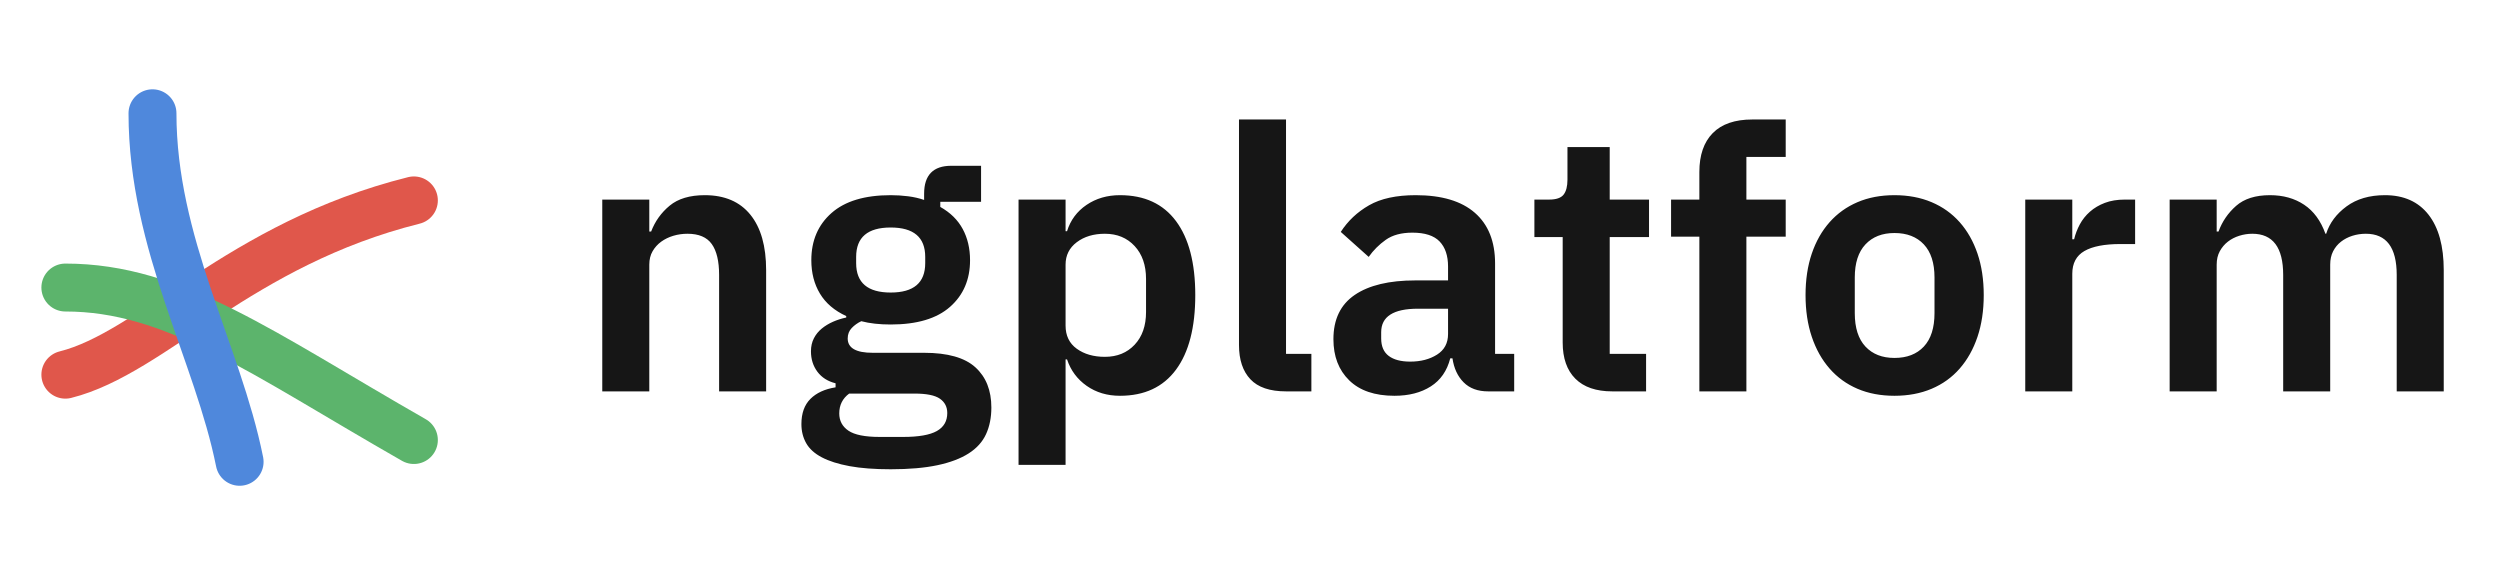
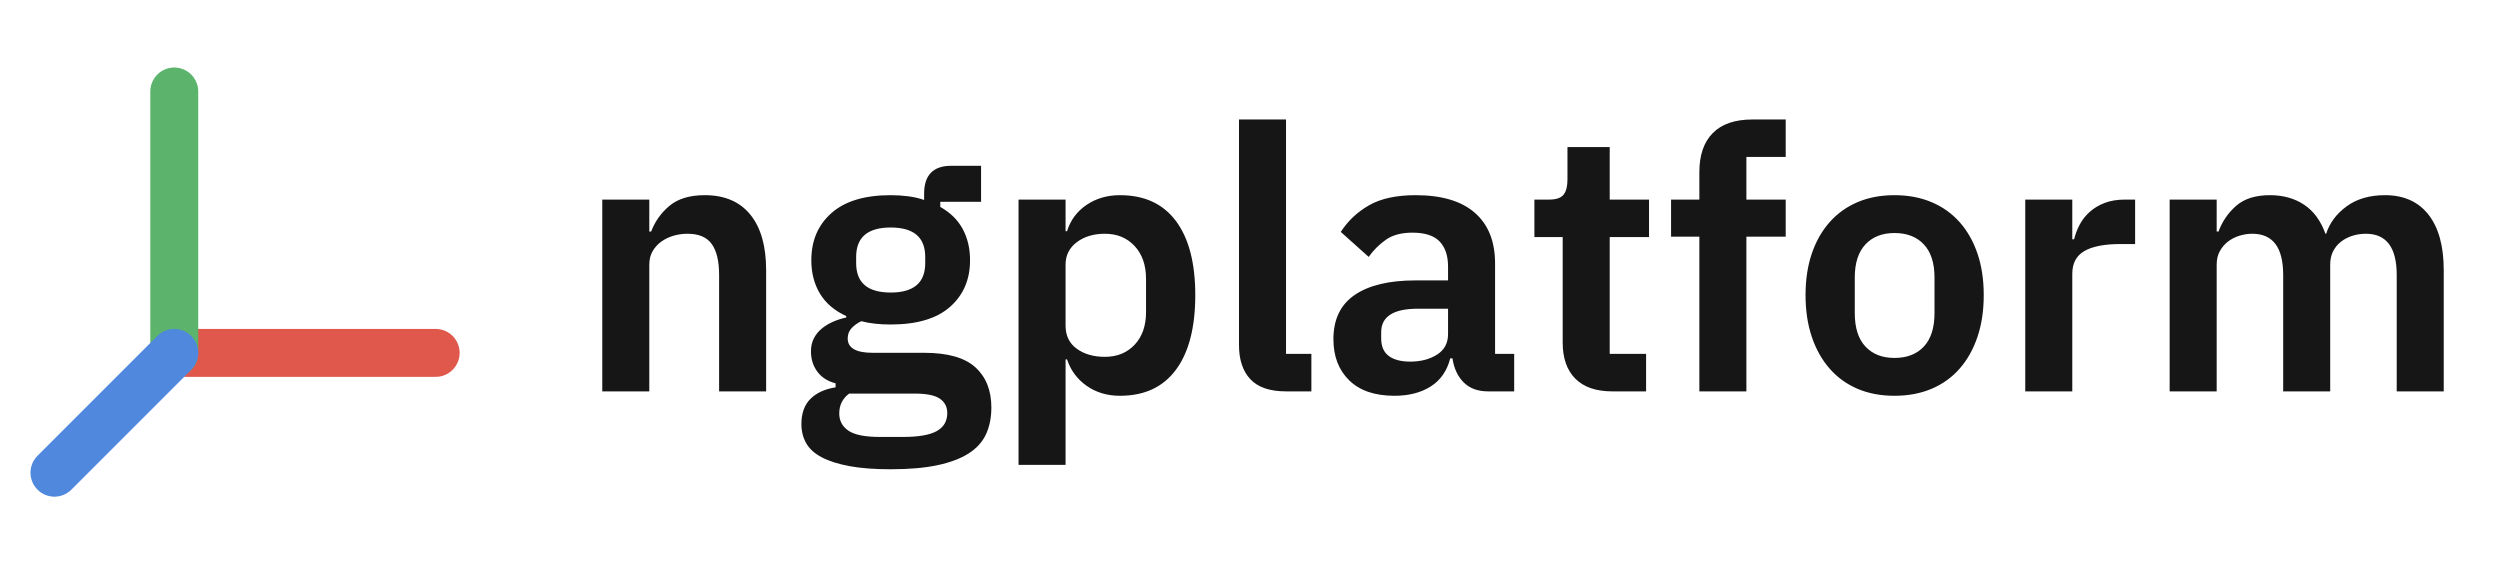
<svg xmlns="http://www.w3.org/2000/svg" width="313" height="72" viewBox="0 0 313 72" role="img" aria-label="ngplatform">
  <g transform="translate(0 6.0) scale(2.727273)">
-     <path d="M3 15c4-1 8-6 16-8" fill="none" stroke="#e0574b" stroke-width="2.2" stroke-linecap="round" />
-     <path d="M3 11c5 0 9 3 16 7" fill="none" stroke="#5cb46c" stroke-width="2.2" stroke-linecap="round" />
-     <path d="M7 3c0 6 3 11 4 16" fill="none" stroke="#4f88dc" stroke-width="2.2" stroke-linecap="round" />
+     <path d="M8 14H20" fill="none" stroke="#e0574b" stroke-width="2.2" stroke-linecap="round" />
+     <path d="M8 14V2" fill="none" stroke="#5cb46c" stroke-width="2.2" stroke-linecap="round" />
+     <path d="M8 14L2.5 19.5" fill="none" stroke="#4f88dc" stroke-width="2.2" stroke-linecap="round" />
  </g>
  <path d="M75.404 49.0V24.988H81.292V28.99H81.522Q82.258 27.058 83.845 25.747Q85.432 24.436 88.238 24.436Q91.964 24.436 93.942 26.874Q95.92 29.312 95.92 33.82V49.0H90.032V34.418Q90.032 31.842 89.112 30.554Q88.192 29.266 86.076 29.266Q85.156 29.266 84.305 29.519Q83.454 29.772 82.787 30.255Q82.12 30.738 81.706 31.451Q81.292 32.164 81.292 33.13V49.0ZM124.118 51.024Q124.118 52.91 123.451 54.359Q122.784 55.808 121.266 56.774Q119.748 57.74 117.356 58.246Q114.964 58.752 111.514 58.752Q108.478 58.752 106.362 58.361Q104.246 57.97 102.889 57.257Q101.532 56.544 100.934 55.486Q100.336 54.428 100.336 53.094Q100.336 51.07 101.463 49.943Q102.59 48.816 104.614 48.494V47.988Q103.142 47.62 102.337 46.539Q101.532 45.458 101.532 43.986Q101.532 43.066 101.9 42.353Q102.268 41.64 102.889 41.134Q103.51 40.628 104.292 40.283Q105.074 39.938 105.948 39.754V39.57Q103.74 38.558 102.659 36.764Q101.578 34.97 101.578 32.578Q101.578 28.898 104.108 26.667Q106.638 24.436 111.514 24.436Q112.618 24.436 113.699 24.574Q114.78 24.712 115.7 25.034V24.252Q115.7 20.756 119.104 20.756H122.83V25.264H117.724V25.908Q119.61 26.966 120.53 28.668Q121.45 30.37 121.45 32.578Q121.45 36.212 118.943 38.42Q116.436 40.628 111.514 40.628Q109.398 40.628 107.834 40.214Q107.144 40.536 106.638 41.065Q106.132 41.594 106.132 42.376Q106.132 44.17 109.26 44.17H115.7Q120.116 44.17 122.117 45.987Q124.118 47.804 124.118 51.024ZM118.598 51.714Q118.598 50.564 117.678 49.92Q116.758 49.276 114.504 49.276H106.316Q105.074 50.196 105.074 51.76Q105.074 53.14 106.224 53.922Q107.374 54.704 110.134 54.704H113.078Q115.976 54.704 117.287 53.968Q118.598 53.232 118.598 51.714ZM111.514 36.626Q115.838 36.626 115.838 32.946V32.164Q115.838 28.484 111.514 28.484Q107.19 28.484 107.19 32.164V32.946Q107.19 36.626 111.514 36.626ZM127.522 24.988H133.41V28.944H133.594Q134.238 26.874 136.032 25.655Q137.826 24.436 140.218 24.436Q144.818 24.436 147.233 27.679Q149.648 30.922 149.648 36.948Q149.648 43.02 147.233 46.286Q144.818 49.552 140.218 49.552Q137.826 49.552 136.055 48.31Q134.284 47.068 133.594 44.998H133.41V58.2H127.522ZM138.332 44.676Q140.632 44.676 142.058 43.158Q143.484 41.64 143.484 39.064V34.924Q143.484 32.348 142.058 30.807Q140.632 29.266 138.332 29.266Q136.216 29.266 134.813 30.324Q133.41 31.382 133.41 33.13V40.766Q133.41 42.652 134.813 43.664Q136.216 44.676 138.332 44.676ZM161.01 49.0Q157.974 49.0 156.548 47.482Q155.122 45.964 155.122 43.204V14.96H161.01V44.308H164.184V49.0ZM186.31 49.0Q184.378 49.0 183.251 47.873Q182.124 46.746 181.848 44.86H181.572Q180.974 47.206 179.134 48.379Q177.294 49.552 174.58 49.552Q170.9 49.552 168.922 47.62Q166.944 45.688 166.944 42.468Q166.944 38.742 169.612 36.925Q172.28 35.108 177.202 35.108H181.296V33.36Q181.296 31.336 180.238 30.232Q179.18 29.128 176.834 29.128Q174.764 29.128 173.499 30.025Q172.234 30.922 171.36 32.164L167.864 29.036Q169.198 26.966 171.406 25.701Q173.614 24.436 177.248 24.436Q182.124 24.436 184.654 26.644Q187.184 28.852 187.184 32.992V44.308H189.576V49.0ZM176.558 45.274Q178.536 45.274 179.916 44.4Q181.296 43.526 181.296 41.824V38.65H177.524Q172.924 38.65 172.924 41.594V42.376Q172.924 43.848 173.867 44.561Q174.81 45.274 176.558 45.274ZM201.858 49.0Q198.822 49.0 197.235 47.413Q195.648 45.826 195.648 42.882V29.68H192.106V24.988H193.946Q195.28 24.988 195.763 24.367Q196.246 23.746 196.246 22.504V18.41H201.536V24.988H206.458V29.68H201.536V44.308H206.09V49.0ZM212.76 29.634H209.218V24.988H212.76V21.538Q212.76 18.364 214.439 16.662Q216.118 14.96 219.384 14.96H223.57V19.652H218.648V24.988H223.57V29.634H218.648V49.0H212.76ZM237.186 49.552Q234.61 49.552 232.563 48.678Q230.516 47.804 229.067 46.148Q227.618 44.492 226.836 42.169Q226.054 39.846 226.054 36.948Q226.054 34.05 226.836 31.75Q227.618 29.45 229.067 27.817Q230.516 26.184 232.563 25.31Q234.61 24.436 237.186 24.436Q239.762 24.436 241.832 25.31Q243.902 26.184 245.351 27.817Q246.8 29.45 247.582 31.75Q248.364 34.05 248.364 36.948Q248.364 39.846 247.582 42.169Q246.8 44.492 245.351 46.148Q243.902 47.804 241.832 48.678Q239.762 49.552 237.186 49.552ZM237.186 44.814Q239.532 44.814 240.866 43.388Q242.2 41.962 242.2 39.202V34.74Q242.2 32.026 240.866 30.6Q239.532 29.174 237.186 29.174Q234.886 29.174 233.552 30.6Q232.218 32.026 232.218 34.74V39.202Q232.218 41.962 233.552 43.388Q234.886 44.814 237.186 44.814ZM253.562 49.0V24.988H259.45V29.956H259.68Q259.91 28.99 260.393 28.093Q260.876 27.196 261.658 26.506Q262.44 25.816 263.521 25.402Q264.602 24.988 266.028 24.988H267.316V30.554H265.476Q262.486 30.554 260.968 31.428Q259.45 32.302 259.45 34.28V49.0ZM271.64 49.0V24.988H277.528V28.99H277.758Q278.448 27.104 279.966 25.77Q281.484 24.436 284.198 24.436Q286.682 24.436 288.476 25.632Q290.27 26.828 291.144 29.266H291.236Q291.88 27.242 293.789 25.839Q295.698 24.436 298.596 24.436Q302.138 24.436 304.047 26.874Q305.956 29.312 305.956 33.82V49.0H300.068V34.418Q300.068 29.266 296.204 29.266Q295.33 29.266 294.525 29.519Q293.72 29.772 293.099 30.255Q292.478 30.738 292.11 31.451Q291.742 32.164 291.742 33.13V49.0H285.854V34.418Q285.854 29.266 281.99 29.266Q281.162 29.266 280.357 29.519Q279.552 29.772 278.931 30.255Q278.31 30.738 277.919 31.451Q277.528 32.164 277.528 33.13V49.0Z" fill="#161616" />
</svg>
